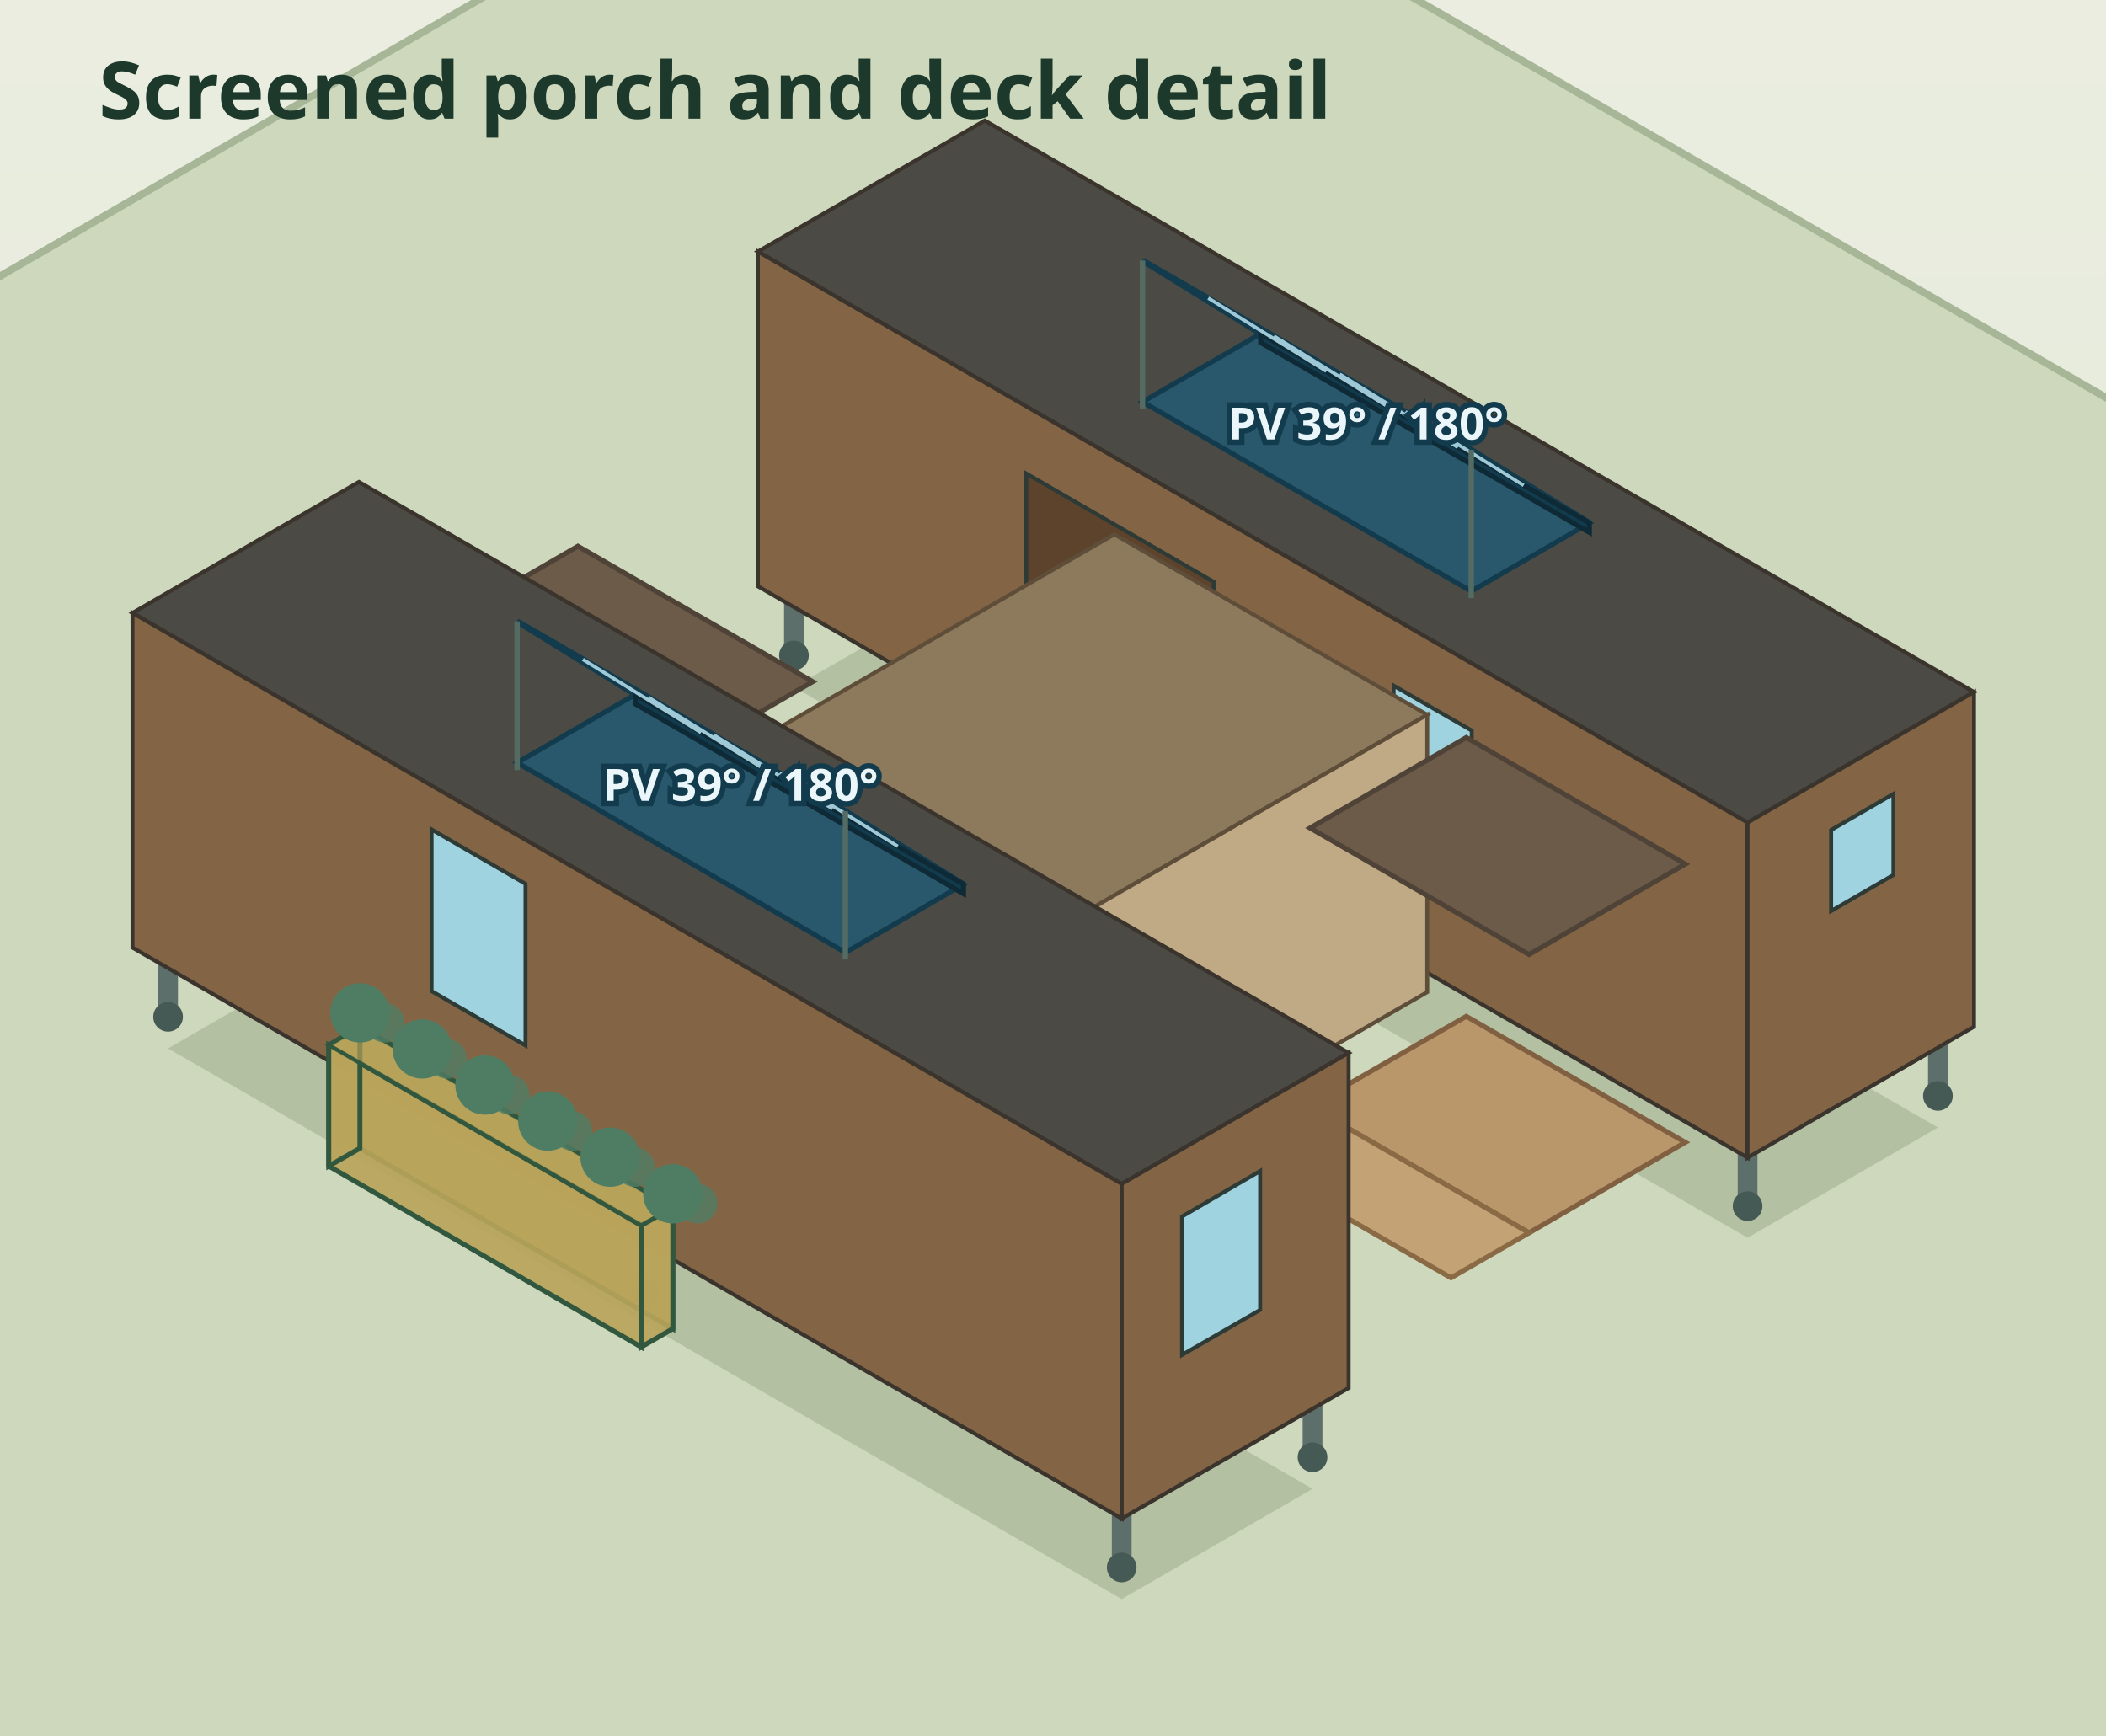
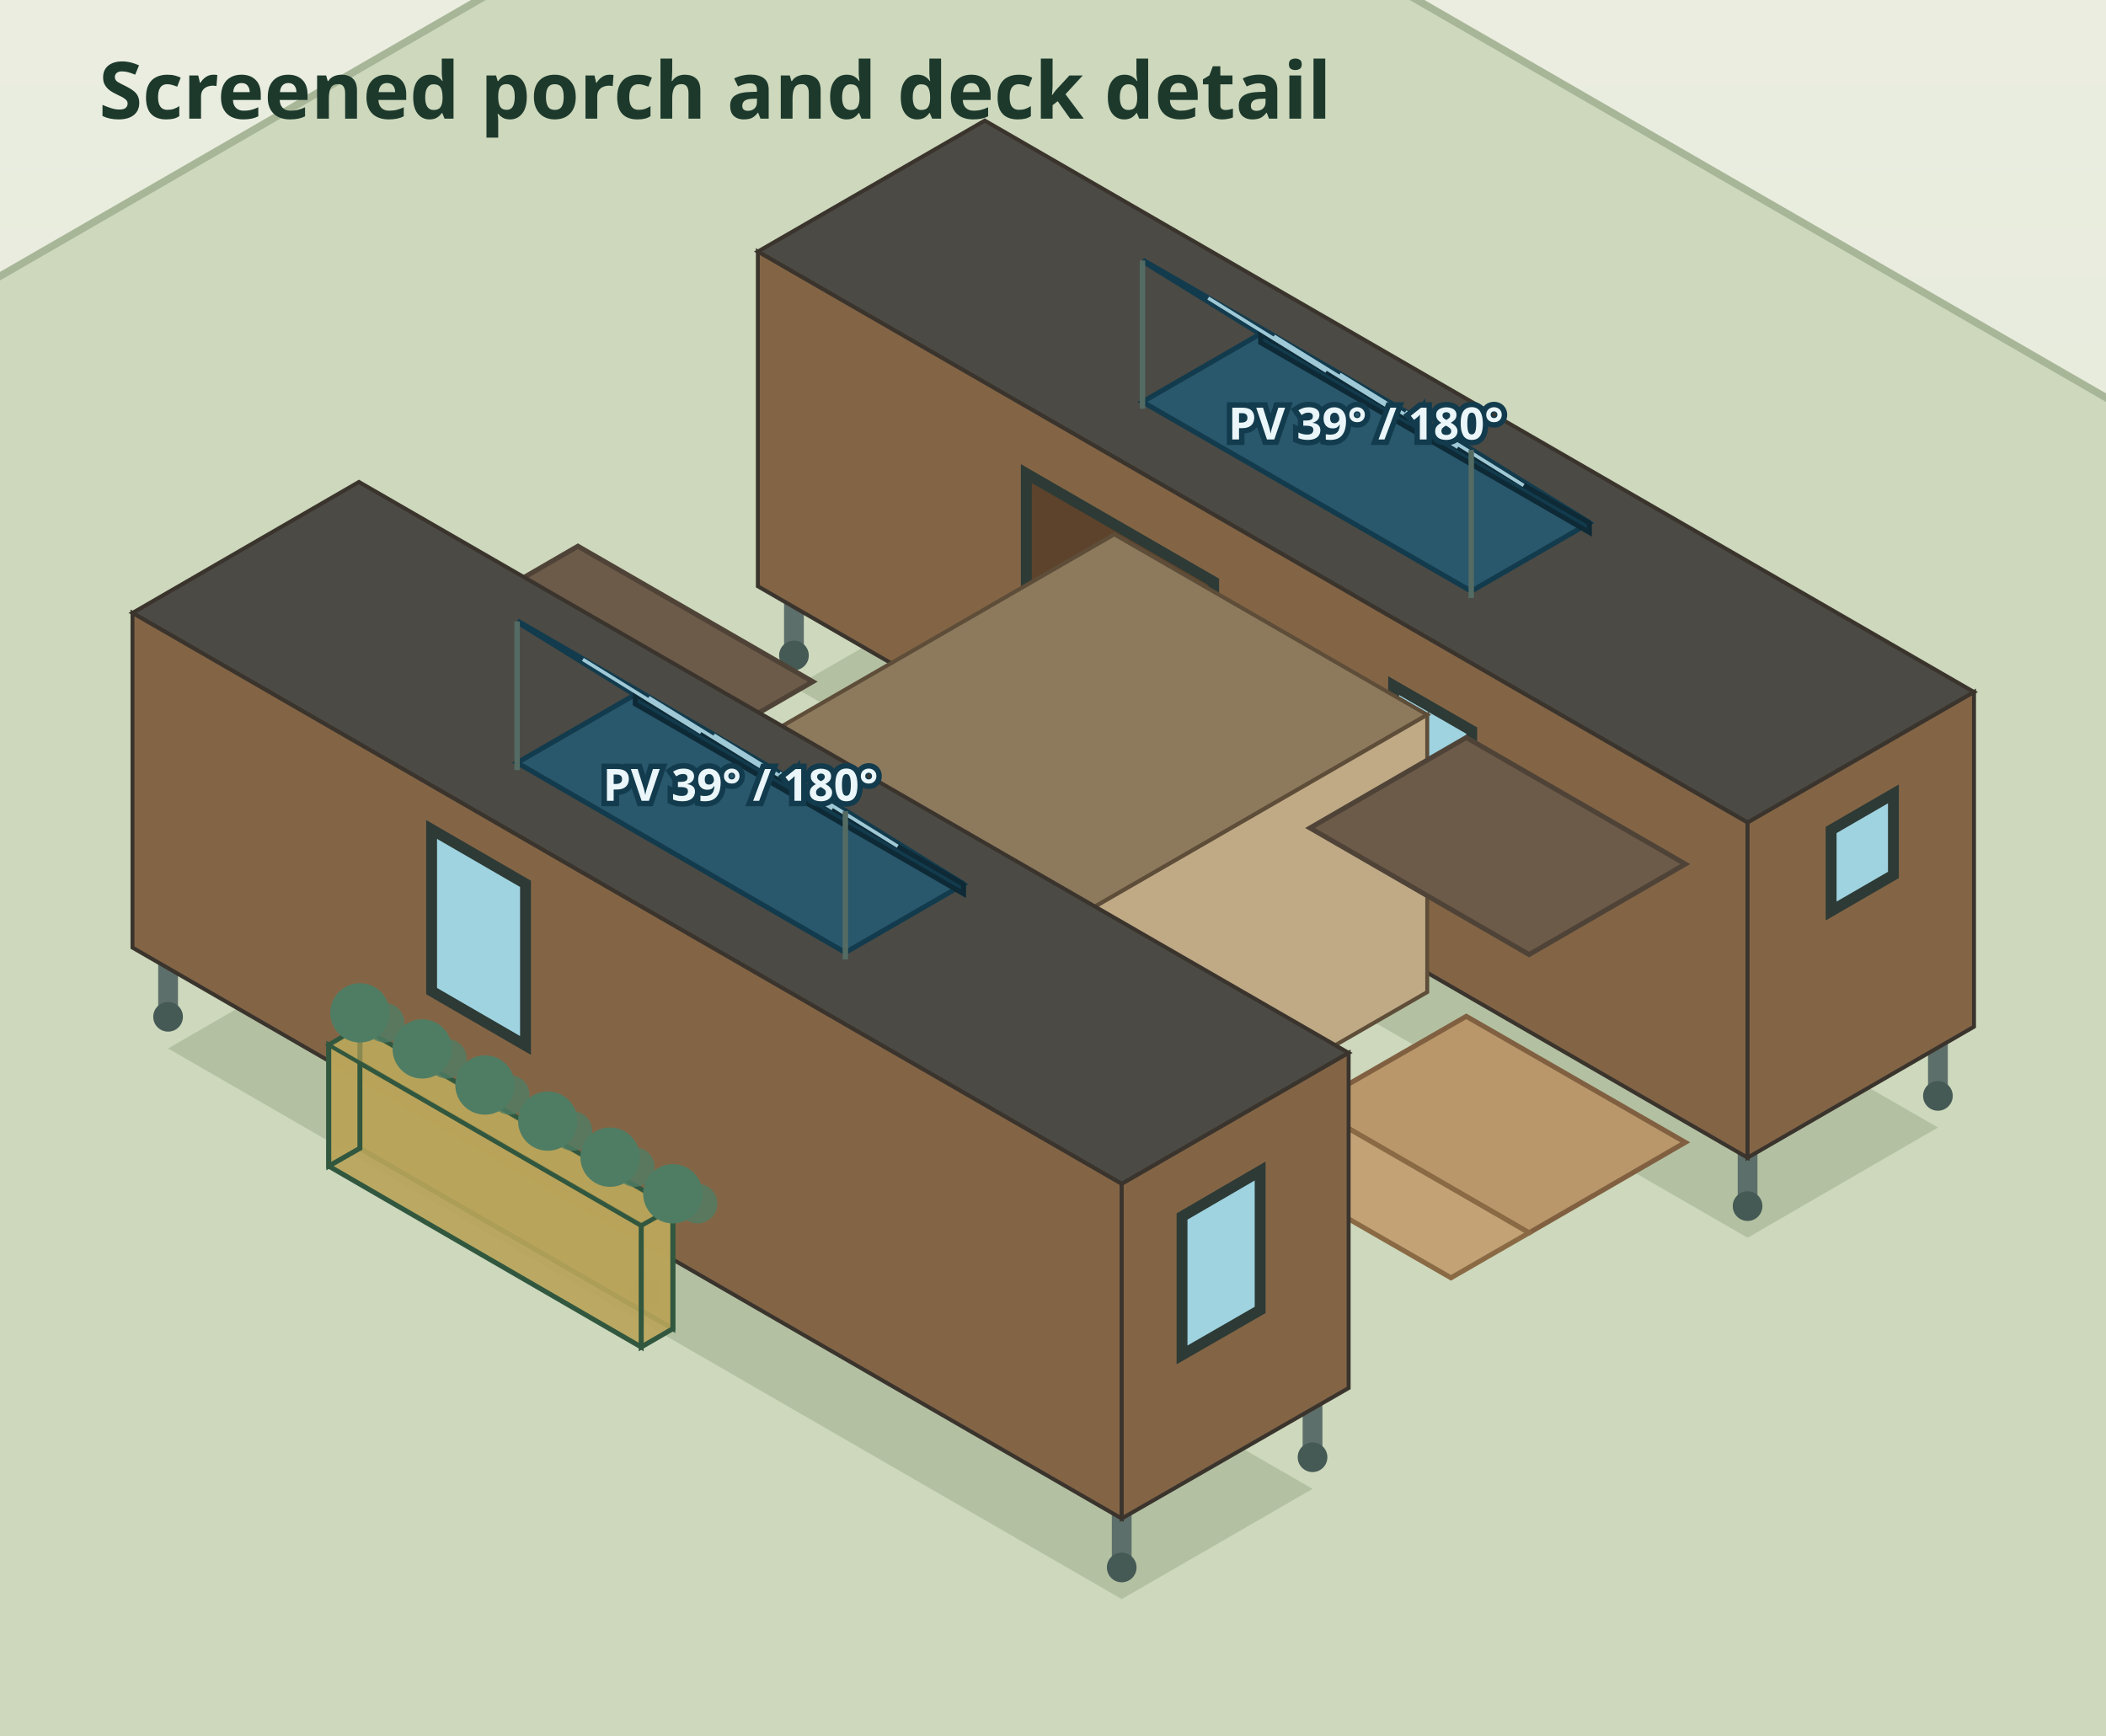
<svg xmlns="http://www.w3.org/2000/svg" viewBox="318.2 158.1 426 351.1" role="img" aria-labelledby="concept-forest-courtyard-porch-t concept-forest-courtyard-porch-d">
  <defs>
    <linearGradient id="concept-forest-courtyard-porch-sky" x1="0" y1="0" x2="0" y2="1">
      <stop offset="0" stop-color="#eef0e4" />
      <stop offset="1" stop-color="#dce4d0" />
    </linearGradient>
  </defs>
  <rect width="1040" height="700" fill="url(#concept-forest-courtyard-porch-sky)" />
  <path d="M509.9 103.3L995 383.3L530.1 651.7L45 371.7Z" fill="#cdd8bc" stroke="#a8b698" stroke-width="1.5" />
  <path d="M505.2 259.9 507.1 261 478.6 277.4 476.7 276.3Z" fill="#9ab886" fill-opacity="0.3" stroke="#4f7d64" stroke-width="0.8" />
  <path d="M505.2 192.1 507.1 193.2 478.6 209.6 476.7 208.5Z" fill="#6f9d5b" fill-opacity="0.28" stroke="#4f7d64" stroke-width="0.8" />
  <path d="M505.2 259.9L505.2 192.1" stroke="#4f7d64" stroke-width="0.9" />
  <path d="M507.1 261L507.1 193.2" stroke="#4f7d64" stroke-width="0.9" />
  <path d="M478.6 277.4L478.6 209.6" stroke="#4f7d64" stroke-width="0.9" />
  <path d="M476.7 276.3L476.7 208.5" stroke="#4f7d64" stroke-width="0.9" />
  <path d="M517.4 274.9 710.2 386.2 671.7 408.5 478.8 297.1Z" fill="#9eae8d" fill-opacity="0.55" />
  <line x1="517.4" y1="268.5" x2="517.4" y2="254.4" stroke="#5d6f6a" stroke-width="4" />
  <circle cx="517.4" cy="268.5" r="3" fill="#455955" />
  <line x1="710.2" y1="379.8" x2="710.2" y2="365.8" stroke="#5d6f6a" stroke-width="4" />
  <circle cx="710.2" cy="379.8" r="3" fill="#455955" />
  <line x1="671.7" y1="402.1" x2="671.7" y2="388.1" stroke="#5d6f6a" stroke-width="4" />
  <circle cx="671.7" cy="402.1" r="3" fill="#455955" />
  <line x1="478.8" y1="290.7" x2="478.8" y2="276.7" stroke="#5d6f6a" stroke-width="4" />
  <circle cx="478.8" cy="290.7" r="3" fill="#455955" />
  <line x1="613.8" y1="324.1" x2="613.8" y2="310.1" stroke="#5d6f6a" stroke-width="4" />
  <circle cx="613.8" cy="324.1" r="3" fill="#455955" />
  <line x1="575.2" y1="346.4" x2="575.2" y2="332.4" stroke="#5d6f6a" stroke-width="4" />
  <circle cx="575.2" cy="346.4" r="3" fill="#455955" />
  <path d="M517.4 182.5 717.5 298.1 671.7 324.5 471.5 209Z" fill="#4b4a44" stroke="#3a342d" stroke-width="0.8" />
  <path d="M471.5 276.7 671.7 392.3 671.7 324.5 471.5 209Z" fill="#836546" stroke="#3a342d" stroke-width="0.8" />
  <path d="M717.5 365.8 671.7 392.3 671.7 324.5 717.5 298.1Z" fill="#836546" stroke="#3a342d" stroke-width="0.8" />
-   <path d="M525.8 303 563.7 324.9 563.7 275.8 525.8 253.9Z" fill="#5d432c" stroke="#2d3a35" stroke-width="0.8" />
-   <path d="M600.1 324.9 615.9 334 615.9 305.9 600.1 296.8Z" fill="#9fd3e0" stroke="#2d3a35" stroke-width="0.8" />
-   <path d="M701.2 335.1 688.6 342.4 688.6 326 701.2 318.7Z" fill="#9fd3e0" stroke="#2d3a35" stroke-width="0.8" />
+   <path d="M525.8 303 563.7 324.9 563.7 275.8 525.8 253.9Z" fill="#5d432c" stroke="#2d3a35" stroke-width="2.2" />
+   <path d="M600.1 324.9 615.9 334 615.9 305.9 600.1 296.8Z" fill="#9fd3e0" stroke="#2d3a35" stroke-width="2.2" />
+   <path d="M701.2 335.1 688.6 342.4 688.6 326 701.2 318.7Z" fill="#9fd3e0" stroke="#2d3a35" stroke-width="2.2" />
  <path d="M639.7 263.9 573.2 225.6 549.3 239.4 615.8 277.7Z" fill="#245a73" fill-opacity="0.85" stroke="#123b4d" stroke-width="1" />
  <path d="M639.7 263.9 573.2 225.6 549.3 210.8 615.8 249.1Z" fill="#2f6d88" fill-opacity="0.9" stroke="#123b4d" stroke-width="1.2" />
  <path d="M639.7 263.9 573.2 225.6 573.2 227.4 639.7 265.8Z" fill="#123b4d" stroke="#0d2a36" stroke-width="1" />
  <line x1="626.4" y1="256.3" x2="602.5" y2="241.4" stroke="#9fc9d6" stroke-width="0.7" />
  <line x1="613.1" y1="248.6" x2="589.2" y2="233.8" stroke="#9fc9d6" stroke-width="0.7" />
  <line x1="599.8" y1="240.9" x2="575.9" y2="226.1" stroke="#9fc9d6" stroke-width="0.7" />
  <line x1="586.5" y1="233.2" x2="562.6" y2="218.4" stroke="#9fc9d6" stroke-width="0.7" />
  <line x1="549.3" y1="240.8" x2="549.3" y2="210.8" stroke="#536b63" stroke-width="1.1" />
  <line x1="615.8" y1="279.1" x2="615.8" y2="249.1" stroke="#536b63" stroke-width="1.1" />
  <text x="594.5" y="247" text-anchor="middle" font-family="system-ui, sans-serif" font-size="9" font-weight="800" fill="#eaf6f9" stroke="#123b4d" stroke-width="2.2" paint-order="stroke">PV 39° / 180°</text>
  <path d="M435.1 325 482.6 352.4 450.9 370.6 403.5 343.2Z" fill="#b9976a" stroke="#806040" stroke-width="1" />
  <path d="M435.1 268.6 482.6 296 450.9 314.3 403.5 286.9Z" fill="#6d5b49" stroke="#4f4337" stroke-width="1" />
  <path d="M543.6 266.2 606.9 302.7 518.9 353.5 455.6 317Z" fill="#8d7a5d" stroke="#5e4d38" stroke-width="0.8" />
  <path d="M455.6 373.1 518.9 409.6 518.9 353.5 455.6 317Z" fill="#c0aa86" stroke="#5e4d38" stroke-width="0.8" />
  <path d="M606.9 358.8 518.9 409.6 518.9 353.5 606.9 302.7Z" fill="#c0aa86" stroke="#5e4d38" stroke-width="0.8" />
  <path d="M455.6 373.1 518.9 409.6 518.9 353.5 455.6 317Z" fill="#6b9277" fill-opacity="0.18" stroke="#4f7d64" stroke-width="1" />
  <path d="M614.8 363.7 659.1 389.2 627.5 407.5 583.2 381.9Z" fill="#b9976a" stroke="#806040" stroke-width="1" />
  <path d="M614.8 307.3 659.1 332.9 627.5 351.2 583.2 325.6Z" fill="#6d5b49" stroke="#4f4337" stroke-width="1" />
  <path d="M583.2 381.9 627.5 407.5 611.7 416.6 567.4 391.1Z" fill="#c3a276" stroke="#8a6a44" stroke-width="1" />
  <path d="M390.8 347.9 583.7 459.3 545.1 481.6 352.2 370.2Z" fill="#9eae8d" fill-opacity="0.55" />
  <line x1="390.8" y1="341.5" x2="390.8" y2="327.5" stroke="#5d6f6a" stroke-width="4" />
  <circle cx="390.8" cy="341.5" r="3" fill="#455955" />
  <line x1="583.7" y1="452.9" x2="583.7" y2="438.9" stroke="#5d6f6a" stroke-width="4" />
  <circle cx="583.7" cy="452.9" r="3" fill="#455955" />
  <line x1="545.1" y1="475.2" x2="545.1" y2="461.1" stroke="#5d6f6a" stroke-width="4" />
  <circle cx="545.1" cy="475.2" r="3" fill="#455955" />
  <line x1="352.2" y1="363.8" x2="352.2" y2="349.8" stroke="#5d6f6a" stroke-width="4" />
  <circle cx="352.2" cy="363.8" r="3" fill="#455955" />
  <line x1="487.2" y1="397.2" x2="487.2" y2="383.2" stroke="#5d6f6a" stroke-width="4" />
  <circle cx="487.2" cy="397.2" r="3" fill="#455955" />
  <line x1="448.7" y1="419.5" x2="448.7" y2="405.4" stroke="#5d6f6a" stroke-width="4" />
  <circle cx="448.7" cy="419.5" r="3" fill="#455955" />
  <path d="M390.8 255.6 591 371.1 545.1 397.6 345 282.1Z" fill="#4b4a44" stroke="#3a342d" stroke-width="0.8" />
  <path d="M345 349.8 545.1 465.3 545.1 397.6 345 282.1Z" fill="#836546" stroke="#3a342d" stroke-width="0.8" />
  <path d="M591 438.9 545.1 465.3 545.1 397.6 591 371.1Z" fill="#836546" stroke="#3a342d" stroke-width="0.8" />
-   <path d="M405.5 358.6 424.5 369.6 424.5 336.9 405.5 325.9Z" fill="#9fd3e0" stroke="#2d3a35" stroke-width="0.8" />
-   <path d="M573.1 423.1 557.3 432.2 557.3 404.2 573.1 395Z" fill="#9fd3e0" stroke="#2d3a35" stroke-width="0.8" />
+   <path d="M405.5 358.6 424.5 369.6 424.5 336.9 405.5 325.9Z" fill="#9fd3e0" stroke="#2d3a35" stroke-width="2.2" />
+   <path d="M573.1 423.1 557.3 432.2 557.3 404.2 573.1 395Z" fill="#9fd3e0" stroke="#2d3a35" stroke-width="2.2" />
  <path d="M513.1 337 446.7 298.6 422.8 312.4 489.2 350.8Z" fill="#245a73" fill-opacity="0.85" stroke="#123b4d" stroke-width="1" />
  <path d="M513.1 337 446.7 298.6 422.8 283.8 489.2 322.2Z" fill="#2f6d88" fill-opacity="0.9" stroke="#123b4d" stroke-width="1.2" />
  <path d="M513.1 337 446.7 298.6 446.7 300.5 513.1 338.9Z" fill="#123b4d" stroke="#0d2a36" stroke-width="1" />
  <line x1="499.8" y1="329.3" x2="475.9" y2="314.5" stroke="#9fc9d6" stroke-width="0.7" />
  <line x1="486.6" y1="321.7" x2="462.6" y2="306.8" stroke="#9fc9d6" stroke-width="0.7" />
  <line x1="473.3" y1="314" x2="449.4" y2="299.2" stroke="#9fc9d6" stroke-width="0.7" />
  <line x1="460" y1="306.3" x2="436.1" y2="291.5" stroke="#9fc9d6" stroke-width="0.7" />
  <line x1="422.8" y1="313.9" x2="422.8" y2="283.8" stroke="#536b63" stroke-width="1.1" />
  <line x1="489.2" y1="352.2" x2="489.2" y2="322.2" stroke="#536b63" stroke-width="1.1" />
  <text x="468" y="320.1" text-anchor="middle" font-family="system-ui, sans-serif" font-size="9" font-weight="800" fill="#eaf6f9" stroke="#123b4d" stroke-width="2.2" paint-order="stroke">PV 39° / 180°</text>
  <path d="M391 390.4 454.3 426.9 454.3 402.4 391 365.8Z" fill="#b9a45a" fill-opacity="0.9" stroke="#31573f" stroke-width="1" />
  <path d="M454.3 426.9 447.9 430.6 447.9 406 454.3 402.4Z" fill="#b9a45a" fill-opacity="0.9" stroke="#31573f" stroke-width="1" />
  <path d="M447.9 430.6 384.7 394 384.7 369.5 447.9 406Z" fill="#b9a45a" fill-opacity="0.9" stroke="#31573f" stroke-width="1" />
  <path d="M384.7 394 391 390.4 391 365.8 384.7 369.5Z" fill="#b9a45a" fill-opacity="0.9" stroke="#31573f" stroke-width="1" />
  <path d="M391 365.8 454.3 402.4 447.9 406 384.7 369.5Z" fill="#b9a45a" fill-opacity="0.65" stroke="#31573f" stroke-width="0.8" />
  <circle cx="391" cy="363" r="6" fill="#4f7d64" />
  <circle cx="396" cy="365" r="4" fill="#4f7d64" opacity="0.8" />
  <circle cx="403.6" cy="370.3" r="6" fill="#4f7d64" />
  <circle cx="408.6" cy="372.3" r="4" fill="#4f7d64" opacity="0.8" />
  <circle cx="416.3" cy="377.6" r="6" fill="#4f7d64" />
  <circle cx="421.3" cy="379.6" r="4" fill="#4f7d64" opacity="0.8" />
  <circle cx="429" cy="384.9" r="6" fill="#4f7d64" />
  <circle cx="434" cy="386.9" r="4" fill="#4f7d64" opacity="0.8" />
  <circle cx="441.6" cy="392.2" r="6" fill="#4f7d64" />
  <circle cx="446.6" cy="394.2" r="4" fill="#4f7d64" opacity="0.8" />
  <circle cx="454.3" cy="399.6" r="6" fill="#4f7d64" />
  <circle cx="459.3" cy="401.6" r="4" fill="#4f7d64" opacity="0.8" />
  <text x="30" y="46" font-family="system-ui, sans-serif" font-size="22" font-weight="800" fill="#1d392c">Forest Courtyard</text>
  <text x="30" y="68" font-family="system-ui, sans-serif" font-size="12" fill="#40583f">Screened porch and deck detail · cropped from the same geometry</text>
  <text x="338.2" y="182.1" font-family="system-ui, sans-serif" font-size="16" font-weight="800" fill="#1d392c">Screened porch and deck detail</text>
  <g aria-hidden="true">
    <circle cx="996" cy="44" r="22" fill="#fffdf7" fill-opacity="0.9" stroke="#b9c3b2" />
    <path d="M996 28l6 30l-6 -8l-6 8z" fill="#1d392c" />
    <text x="996" y="76" text-anchor="middle" font-size="10" font-weight="700" font-family="system-ui, sans-serif" fill="#1d392c">N</text>
  </g>
  <text x="30" y="682" font-family="system-ui, sans-serif" font-size="10" fill="#5e6a58">Illustrative concept · generated from the same geometry as the plan · not for construction · Containers Hamlet Design Lab · CC BY-SA 4.0</text>
</svg>
